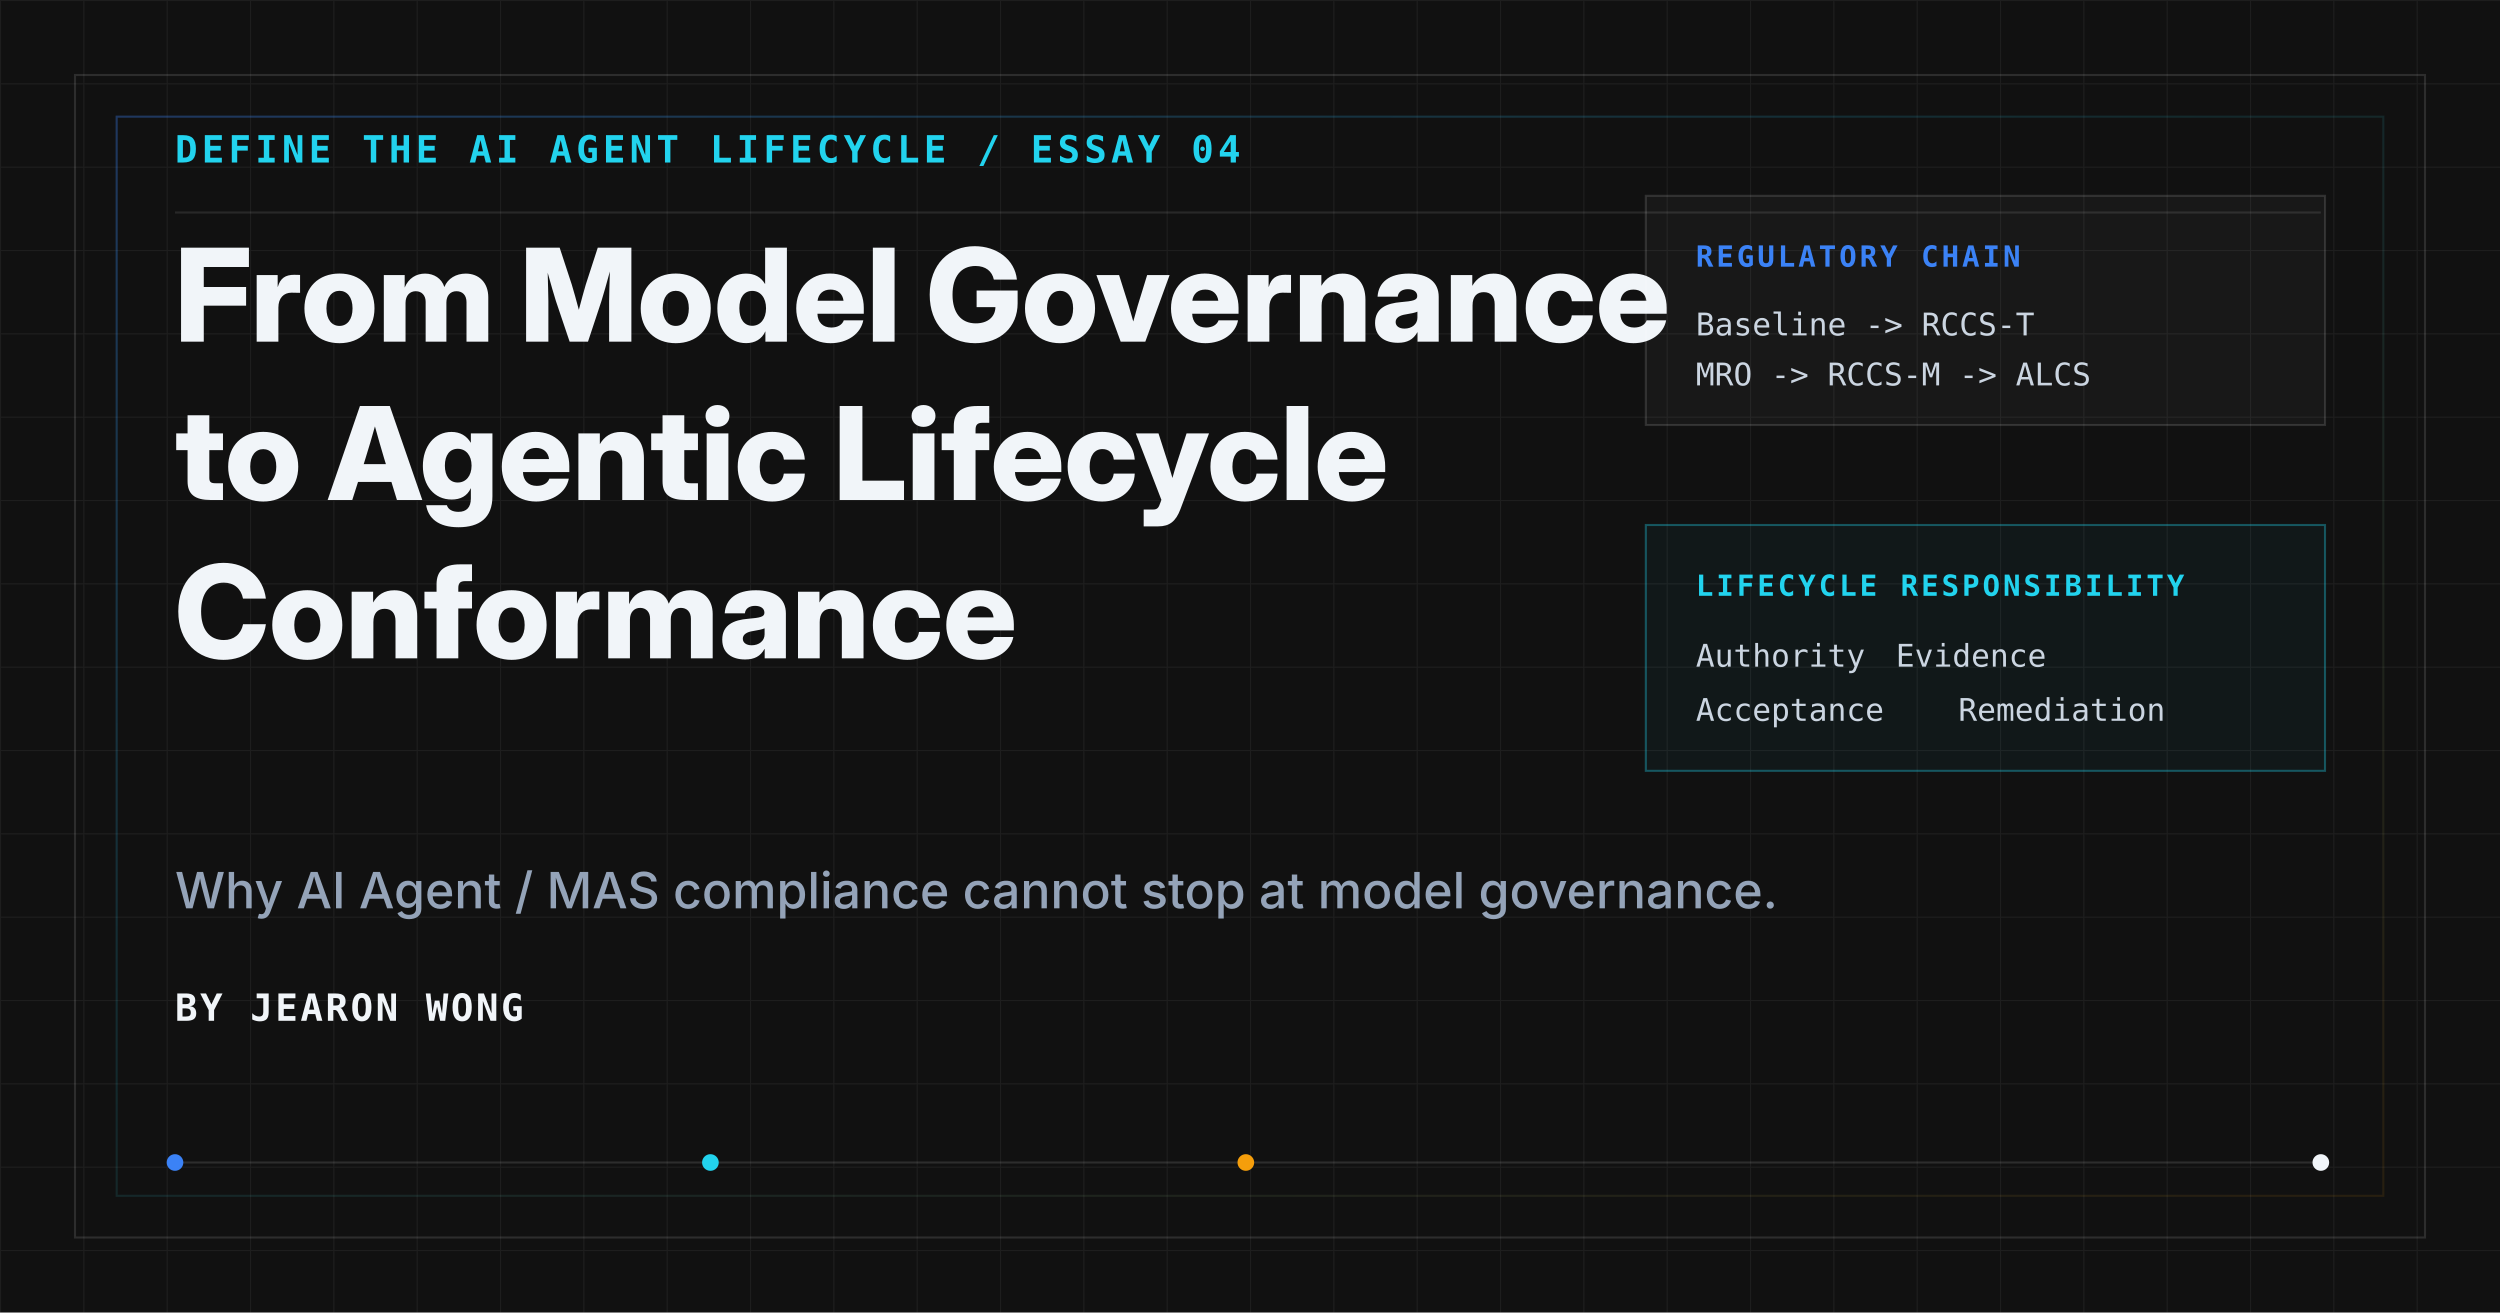
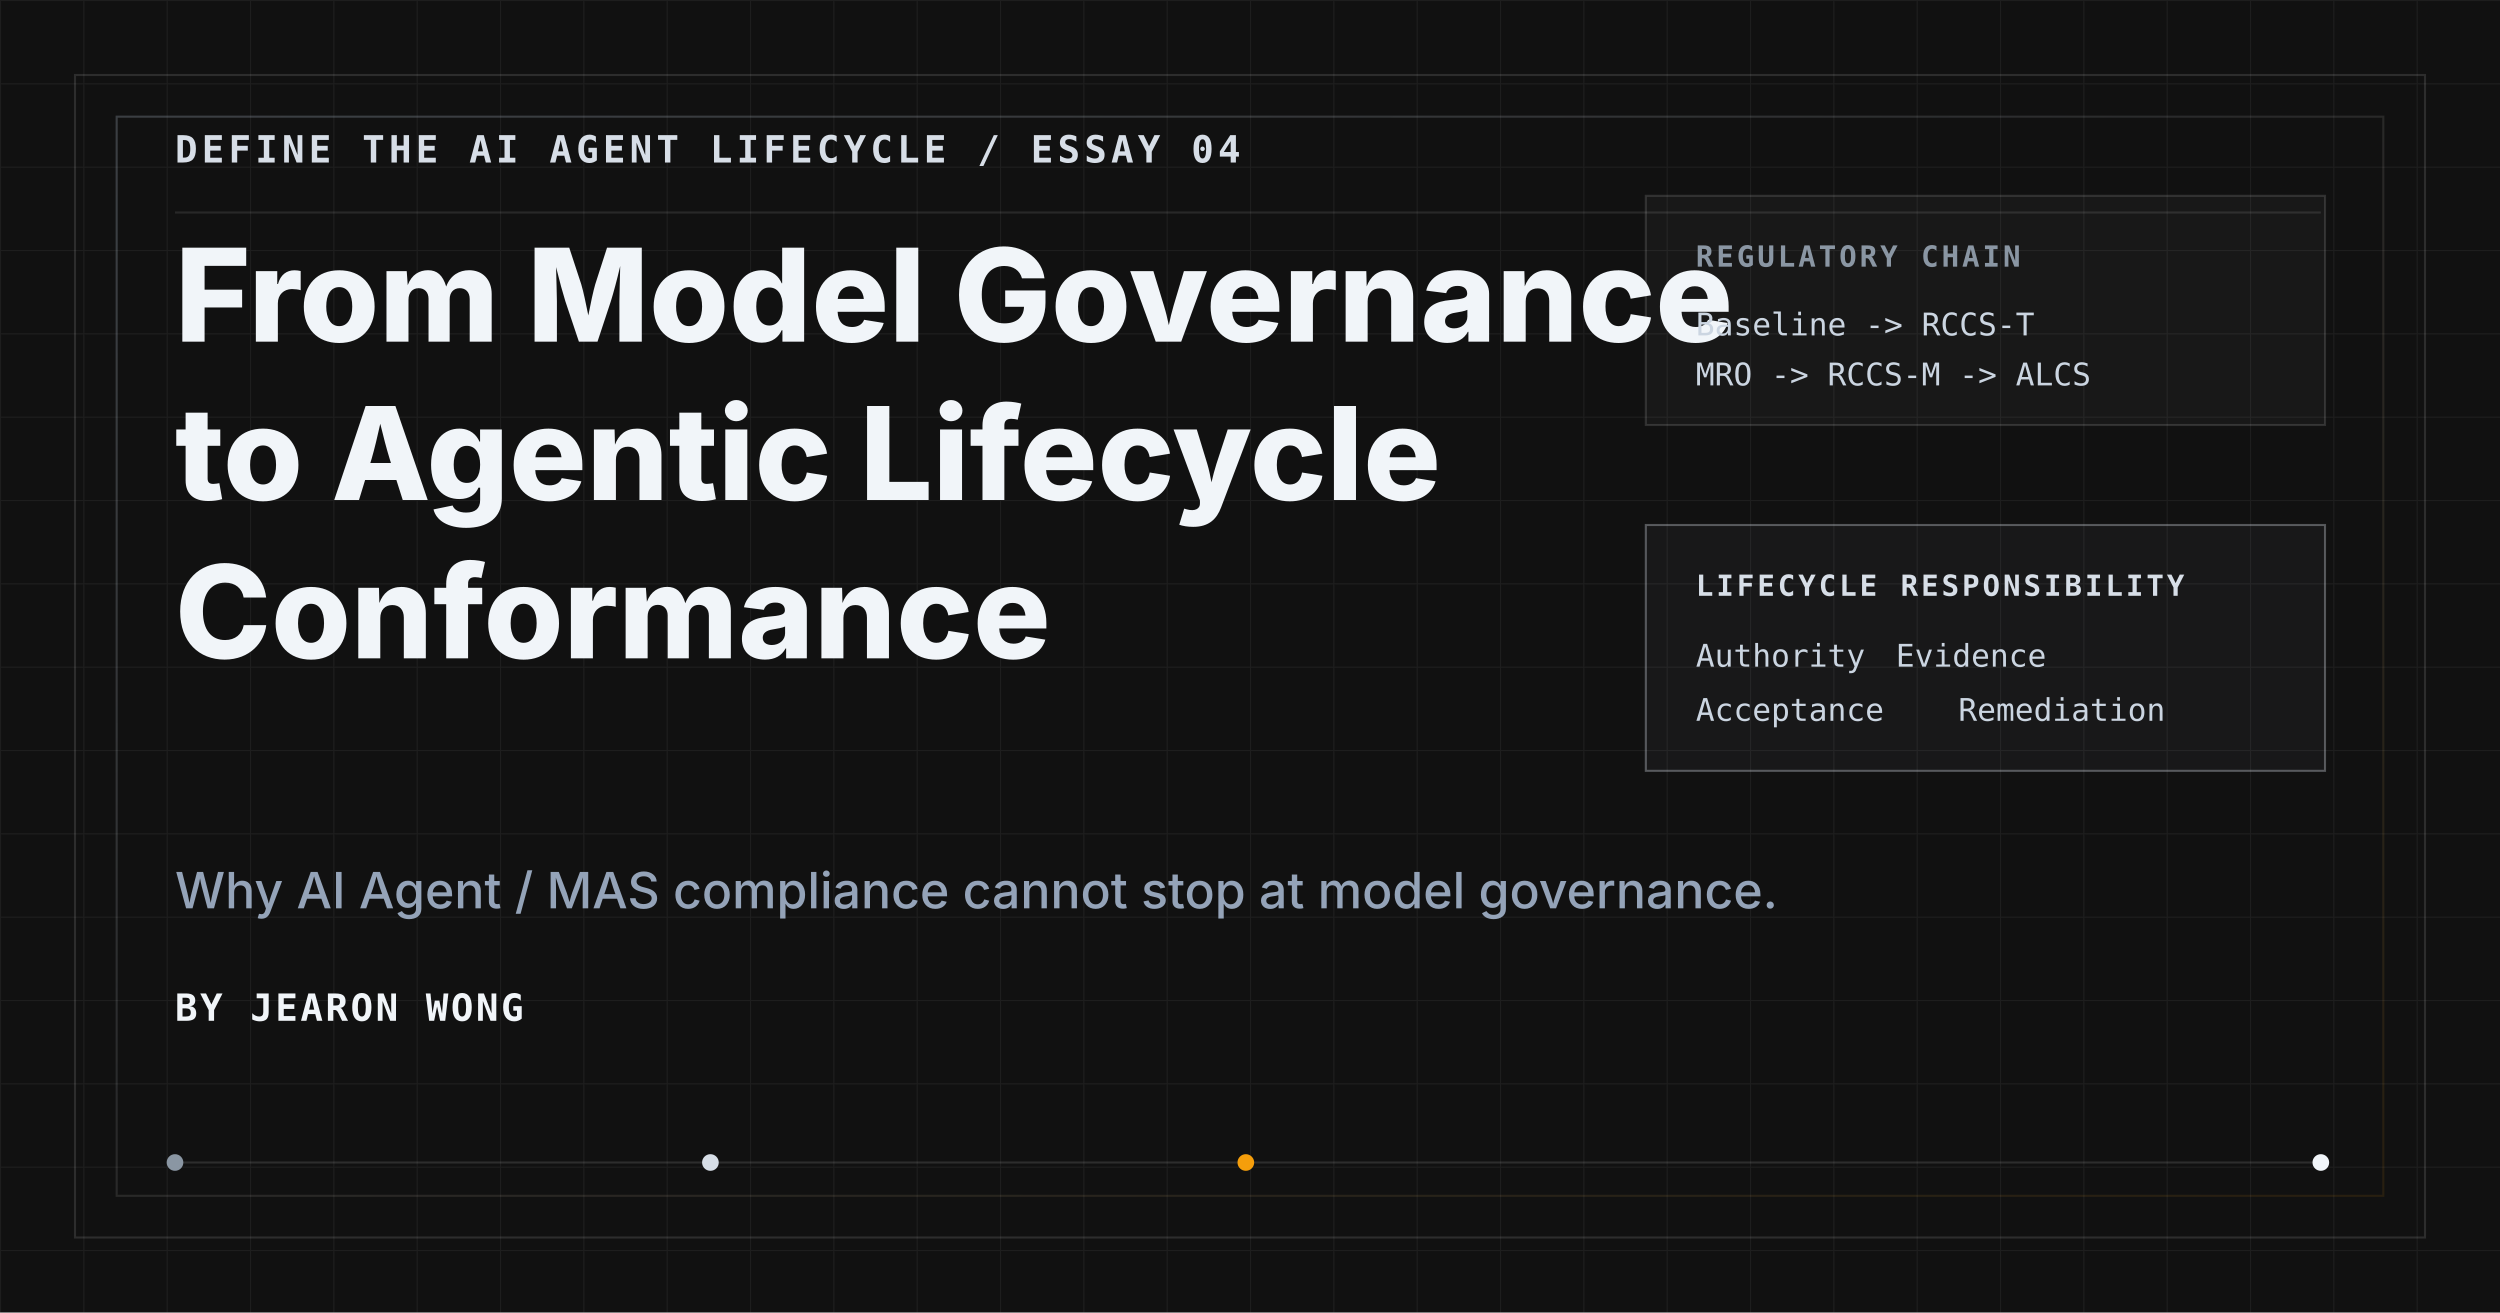
- <svg xmlns="http://www.w3.org/2000/svg" width="1200" height="630" viewBox="0 0 1200 630" role="img" aria-labelledby="title desc">
+ <svg xmlns="http://www.w3.org/2000/svg" width="1200" height="630" viewBox="0 0 1200 630" role="img" aria-labelledby="title desc" data-visual-system="research-ledger-b" data-media-category="publication-artwork" data-palette="neutral-structure-semantic-exceptions">
  <defs>
    <pattern id="grid" width="40" height="40" patternUnits="userSpaceOnUse">
      <path d="M 40 0 L 0 0 0 40" fill="none" stroke="#ffffff" stroke-opacity="0.055" stroke-width="1" />
    </pattern>
    <linearGradient id="edge" x1="0" y1="0" x2="1" y2="1">
-       <stop offset="0" stop-color="#3b82f6" stop-opacity="0.34" />
-       <stop offset="0.46" stop-color="#22d3ee" stop-opacity="0.12" />
+       <stop offset="0" stop-color="#8a96a3" stop-opacity="0.34" />
+       <stop offset="0.46" stop-color="#d7dee7" stop-opacity="0.12" />
      <stop offset="1" stop-color="#f59e0b" stop-opacity="0.1" />
    </linearGradient>
  </defs>
  <rect width="1200" height="630" fill="#111111" />
  <rect width="1200" height="630" fill="url(#grid)" />
  <rect x="36" y="36" width="1128" height="558" fill="none" stroke="#ffffff" stroke-opacity="0.12" />
  <rect x="56" y="56" width="1088" height="518" fill="none" stroke="url(#edge)" stroke-width="1" />
  <g transform="translate(84 78)">
-     <text x="0" y="0" fill="#22d3ee" font-family="JetBrains Mono, Menlo, monospace" font-size="18" font-weight="700" letter-spacing="2">DEFINE THE AI AGENT LIFECYCLE / ESSAY 04</text>
+     <text x="0" y="0" fill="#d7dee7" font-family="JetBrains Mono, Menlo, monospace" font-size="18" font-weight="700" letter-spacing="2">DEFINE THE AI AGENT LIFECYCLE / ESSAY 04</text>
    <line x1="0" y1="24" x2="1030" y2="24" stroke="#ffffff" stroke-opacity="0.1" />
  </g>
  <g transform="translate(84 164)">
-     <text fill="#f1f5f9" font-family="Inter Display, Inter, Arial, sans-serif" font-size="62" font-weight="800" letter-spacing="0">
+     <text fill="#f1f5f9" font-family="Outfit, Inter, Inter, sans-serif" font-size="62" font-weight="800" letter-spacing="0">
      <tspan x="0" y="0">From Model Governance</tspan>
      <tspan x="0" y="76">to Agentic Lifecycle</tspan>
      <tspan x="0" y="152">Conformance</tspan>
    </text>
  </g>
  <g transform="translate(84 436)">
-     <text x="0" y="0" fill="#94a3b8" font-family="Inter, Arial, sans-serif" font-size="24" font-weight="500">
+     <text x="0" y="0" fill="#94a3b8" font-family="Inter, Inter, sans-serif" font-size="24" font-weight="500">
      Why AI Agent / MAS compliance cannot stop at model governance.
    </text>
    <text x="0" y="54" fill="#f1f5f9" font-family="JetBrains Mono, Menlo, monospace" font-size="18" font-weight="700" letter-spacing="1.2">BY JEARON WONG</text>
  </g>
  <g transform="translate(790 94)">
    <rect x="0" y="0" width="326" height="110" fill="#ffffff" fill-opacity="0.035" stroke="#ffffff" stroke-opacity="0.13" />
-     <text x="24" y="34" fill="#3b82f6" font-family="JetBrains Mono, Menlo, monospace" font-size="14" font-weight="700" letter-spacing="1.4">REGULATORY CHAIN</text>
+     <text x="24" y="34" fill="#8a96a3" font-family="JetBrains Mono, Menlo, monospace" font-size="14" font-weight="700" letter-spacing="1.4">REGULATORY CHAIN</text>
    <text x="24" y="67" fill="#cbd5e1" font-family="JetBrains Mono, Menlo, monospace" font-size="15">Baseline -&gt; RCCS-T</text>
    <text x="24" y="91" fill="#cbd5e1" font-family="JetBrains Mono, Menlo, monospace" font-size="15">MRO -&gt; RCCS-M -&gt; ALCS</text>
  </g>
  <g transform="translate(790 252)">
-     <rect x="0" y="0" width="326" height="118" fill="#22d3ee" fill-opacity="0.04" stroke="#22d3ee" stroke-opacity="0.34" />
-     <text x="24" y="34" fill="#22d3ee" font-family="JetBrains Mono, Menlo, monospace" font-size="14" font-weight="700" letter-spacing="1.4">LIFECYCLE RESPONSIBILITY</text>
+     <rect x="0" y="0" width="326" height="118" fill="#d7dee7" fill-opacity="0.04" stroke="#d7dee7" stroke-opacity="0.34" />
+     <text x="24" y="34" fill="#d7dee7" font-family="JetBrains Mono, Menlo, monospace" font-size="14" font-weight="700" letter-spacing="1.4">LIFECYCLE RESPONSIBILITY</text>
    <text x="24" y="68" fill="#cbd5e1" font-family="JetBrains Mono, Menlo, monospace" font-size="15">Authority</text>
    <text x="120" y="68" fill="#cbd5e1" font-family="JetBrains Mono, Menlo, monospace" font-size="15">Evidence</text>
    <text x="24" y="94" fill="#cbd5e1" font-family="JetBrains Mono, Menlo, monospace" font-size="15">Acceptance</text>
    <text x="150" y="94" fill="#cbd5e1" font-family="JetBrains Mono, Menlo, monospace" font-size="15">Remediation</text>
  </g>
  <g transform="translate(84 558)">
    <line x1="0" y1="0" x2="1030" y2="0" stroke="#ffffff" stroke-opacity="0.12" />
-     <circle cx="0" cy="0" r="4" fill="#3b82f6" />
-     <circle cx="257" cy="0" r="4" fill="#22d3ee" />
+     <circle cx="0" cy="0" r="4" fill="#8a96a3" />
+     <circle cx="257" cy="0" r="4" fill="#d7dee7" />
    <circle cx="514" cy="0" r="4" fill="#f59e0b" />
    <circle cx="1030" cy="0" r="4" fill="#f1f5f9" />
  </g>
</svg>
